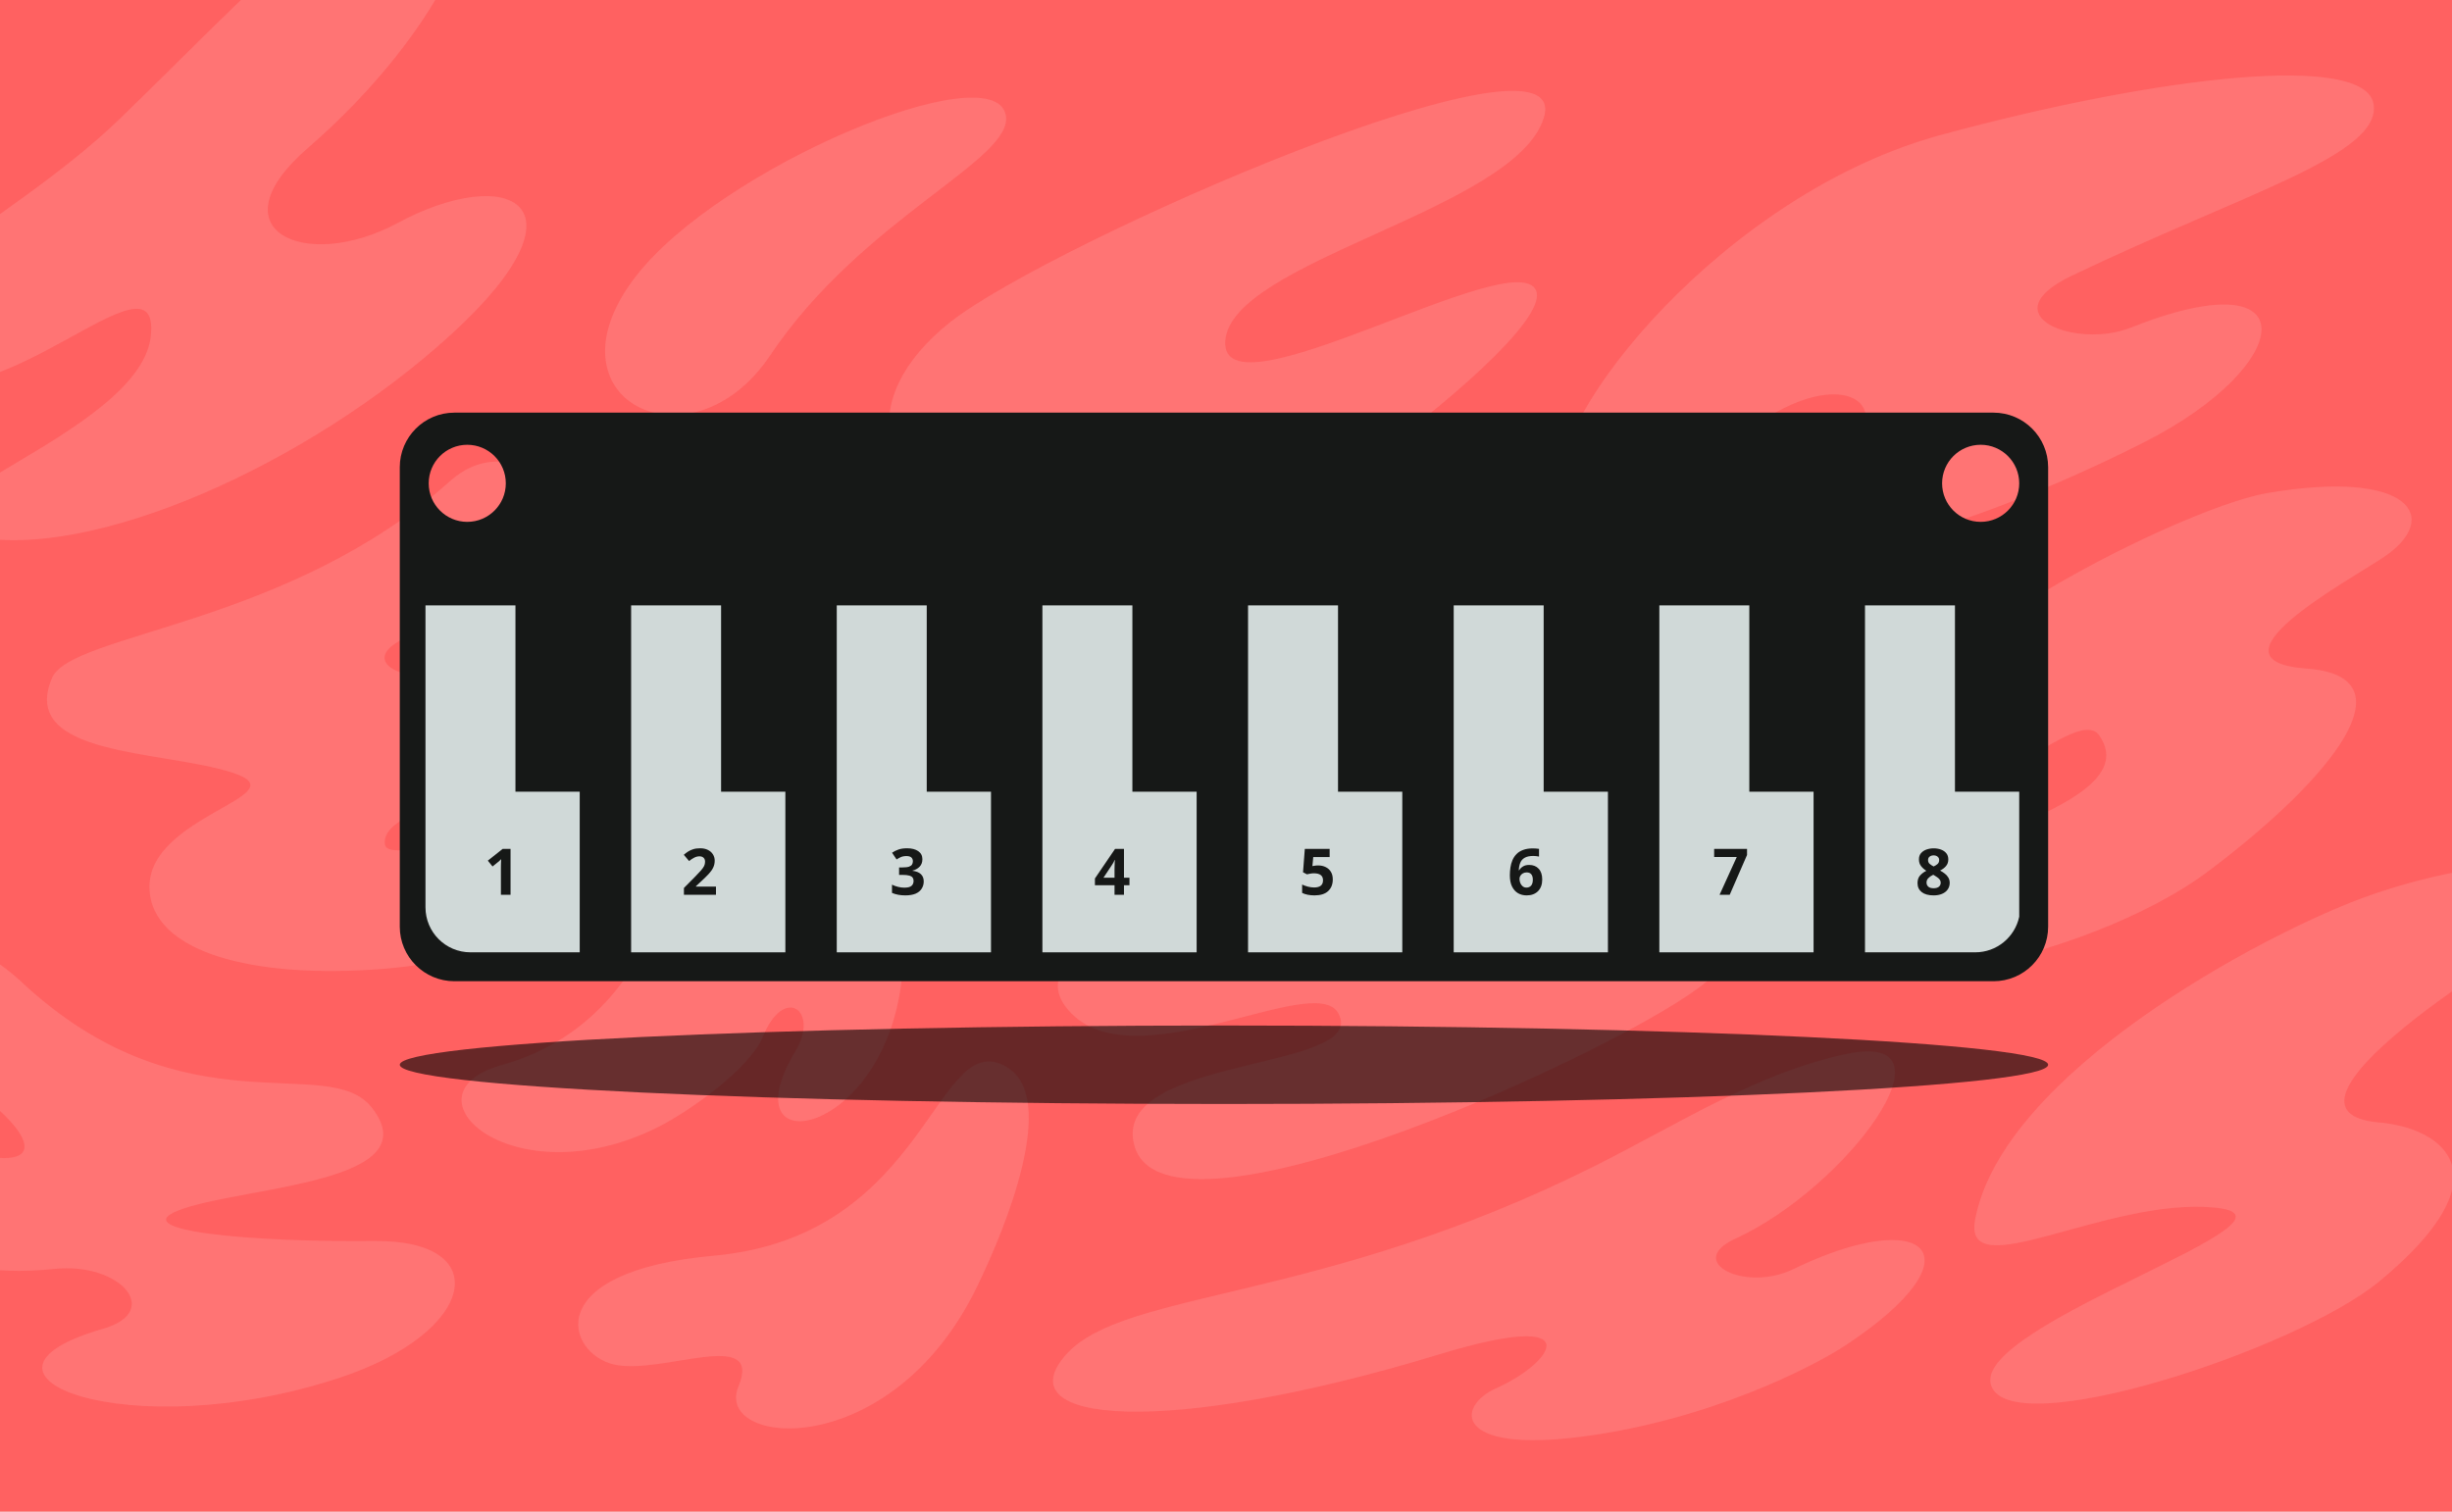
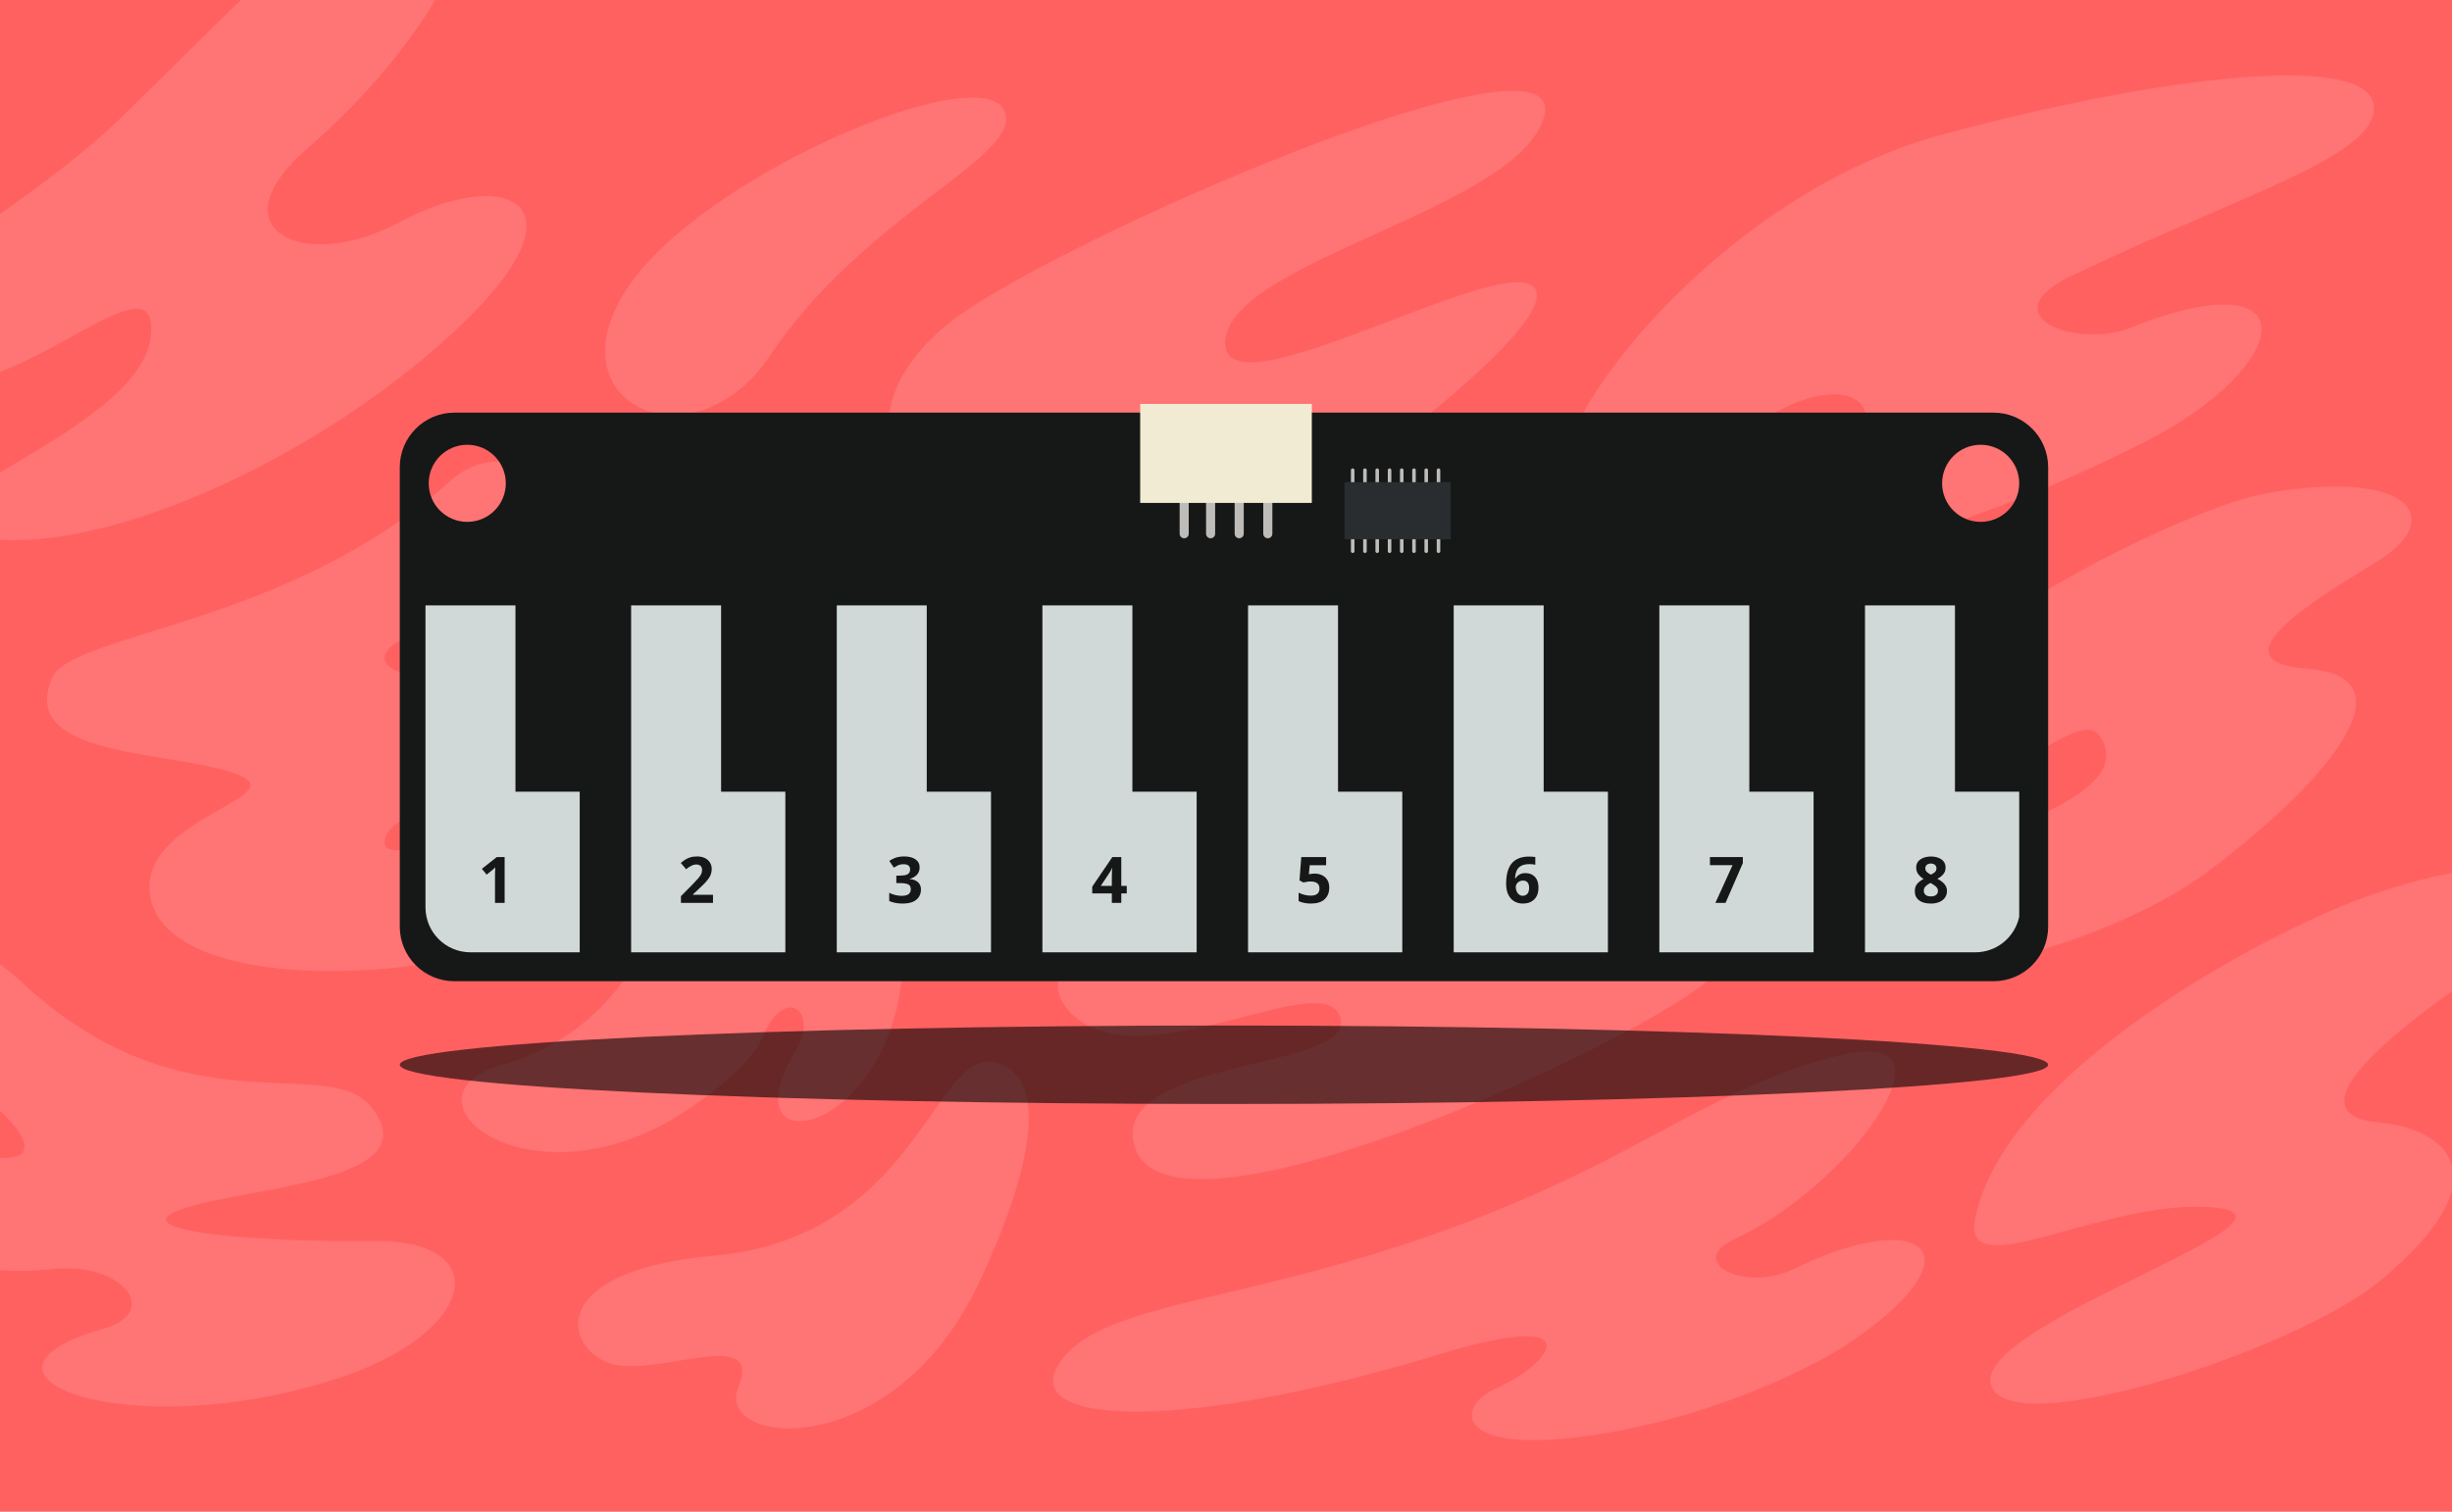
<svg xmlns="http://www.w3.org/2000/svg" width="600" height="370" viewBox="0 0 600 370">
  <path id="path1" fill="#ff6161" stroke="none" d="M 2e-05 370 L 2e-05 0 L 600 0 C 600 0 600 162.245 600 229.4 C 600 281.974 600 370 600 370 Z" />
  <g id="g1">
    <path id="path2" fill="#ffffff" fill-opacity="0.733" fill-rule="evenodd" stroke="none" opacity="0.1" d="M 377.769 28.817 C 370.871 51.421 301.084 63.779 299.821 83.493 C 298.557 103.208 370.698 59.486 375.858 71.07 C 381.018 82.654 301.354 141.167 259.192 158.272 C 233.786 168.578 213.743 154.013 242.995 131.47 C 262.566 116.388 253.355 103.429 235.348 112.293 C 217.34 121.159 207.76 98.295 232.637 78.755 C 257.514 59.215 385.572 3.236 377.769 28.817 Z M 188.434 87.018 C 169.115 115.842 132.183 97.861 155.591 67.635 C 176.305 40.896 242.835 13.182 246.086 28.065 C 248.473 38.995 211.162 53.105 188.434 87.018 Z M 29.561 28.845 C 61.01 -1.664 87.575 -31.399 106.282 -30.479 C 125.719 -29.523 108.358 7.676 75.355 36.211 C 51.973 56.429 74.807 66.688 97.231 54.617 C 124.329 40.029 145.452 49.79 110.479 81.776 C 75.506 113.763 22.403 137.301 -6.564 131.266 C -35.528 125.231 34.122 106.798 36.886 82.382 C 39.601 58.39 -2.64 106.824 -24.665 90.712 C -46.042 75.075 0.352 57.179 29.562 28.845 Z M 382.017 119.552 C 378.466 102.18 421.812 47.446 474.969 33.016 C 528.401 18.511 578.637 12.871 580.792 25.416 C 582.932 37.888 549.043 47.309 506.943 67.494 C 486.588 77.252 508.123 85.476 521.374 80.204 C 565.202 62.772 561.778 89.412 524.774 108.194 C 495.859 122.871 471.402 130.57 456.913 134.102 C 435.899 139.225 431.519 125.652 443.517 117.993 C 466.935 103.042 455.674 89.242 434.711 100.843 C 421.433 108.191 387.763 147.649 382.017 119.552 Z M 362.46 134.48 C 374.886 129.506 378.11 138.623 378.11 145.988 C 378.11 153.356 365.682 156.117 358.776 151.974 C 351.871 147.831 353.806 137.942 362.46 134.48 Z M 12.756 165.901 C 17.496 154.932 70.628 153.179 110.137 117.747 C 124.352 104.999 141.776 120.571 137.64 132.521 C 133.506 144.471 120.872 147.62 101.096 155.309 C 81.323 162.998 106.467 173.247 139.094 157.851 C 157.757 149.046 177.754 163.889 155.219 179.175 C 136.384 191.951 92.984 195.614 94.17 206.573 C 94.826 212.659 126.331 198.018 132.056 211.139 C 136.815 222.043 125.537 234.574 94.023 237.118 C 61.916 239.71 36.946 233.107 36.573 217.334 C 36.149 199.478 73.818 194.639 56.893 189.119 C 39.874 183.571 4.403 185.239 12.756 165.902 Z M 203.452 127.69 C 209.797 132.102 209.994 137.729 203.25 145.535 C 194.506 155.658 179.914 155.187 175.628 151.485 C 171.343 147.783 181.031 138.196 184.73 132.673 C 188.43 127.151 195.282 122.01 203.452 127.69 Z M 203.062 188.502 C 240.682 179.508 261.85 194.586 253.424 204.887 C 244.322 216.011 222.536 215.986 220.825 237.765 C 217.625 278.517 177.539 285.728 194.643 257.278 C 200.635 247.31 191.837 240.994 186.68 253.738 C 183.566 261.429 168.798 271.984 160.994 275.887 C 125.574 293.595 97.333 267.866 122.667 260.716 C 139.151 256.063 153.961 244.874 163.421 219.249 C 168.46 205.594 186.538 192.453 203.062 188.502 Z M 90.97 271.083 C 105.23 289.314 61.176 290.332 44.907 295.809 C 28.637 301.286 62.164 304.066 91.659 303.76 C 121.156 303.453 116.692 326.106 83.167 337.203 C 31.659 354.25 -14.257 336.547 25.212 325.236 C 39.932 321.015 29.469 308.84 13.13 310.596 C -17.724 313.913 -40.593 298.684 -35.401 286.787 C -29.541 273.36 -15.041 282.399 -0.377 283.402 C 14.286 284.407 1.594 270.034 -17.394 260.138 C -50.008 243.14 -22.724 214.227 5.282 240.365 C 45.183 277.606 80.293 257.433 90.969 271.083 Z M 238.911 315.28 C 217.856 358.275 174.627 354.051 180.696 339.375 C 186.764 324.699 161.801 336.655 150.238 333.979 C 138.676 331.306 131.82 311.206 174.753 307.338 C 227.648 302.568 228.885 250.392 246.549 261.287 C 258.696 268.776 246.716 299.343 238.911 315.281 Z M 554.693 120.707 C 589.957 114.646 597.767 126.789 583.085 136.508 C 573.981 142.536 538.527 161.762 564.421 163.645 C 590.318 165.529 571.018 190.15 540.606 213.071 C 510.195 235.993 443.754 248.376 446.657 229.045 C 449.562 209.715 527.801 200.44 513.712 180.04 C 507.593 171.179 477.666 207.929 464.38 186.784 C 451.093 165.638 532.586 124.504 554.692 120.707 Z M 325.17 156.931 C 336.426 147.402 359.446 161.163 338.74 180.047 C 333.947 184.418 321.628 188.604 328.988 192.918 C 351.223 205.951 418.992 138.253 430.203 160.463 C 435.593 171.143 408.565 195.027 379.063 209.947 C 357.284 220.961 365.225 241.139 397.55 221.258 C 429.876 201.376 435.58 224.811 417.673 240.192 C 399.767 255.571 285.365 308.837 277.571 280.371 C 271.504 258.232 335.421 262.287 327.467 247.983 C 321.628 237.487 277.176 265.357 261.441 247.257 C 246.212 229.744 303.216 218.141 299.566 207.64 C 296.684 199.354 269.407 211.029 268.879 190.744 C 268.47 175.023 297.927 179.987 325.169 156.931 Z M 483.315 298.456 C 490.158 262.459 553.563 228.9 577.89 219.877 C 616.167 205.685 656.164 210.416 633.585 222.028 C 611.007 233.642 551.657 272.099 582.204 274.738 C 597.239 276.037 614.232 287.191 582.204 313.644 C 561.874 330.438 491.017 353.644 487.147 338.806 C 483.277 323.967 568.428 298.16 541.98 295.578 C 515.532 292.998 480.117 315.289 483.315 298.456 Z M 389.946 285.535 C 410.606 275.208 429.712 262.701 451.706 257.98 C 480.389 251.824 452.098 290.634 424.563 303.225 C 412.231 308.863 426.998 316.378 438.865 310.617 C 471.112 294.963 485.137 306.989 451.836 329.136 C 443.557 334.643 417.977 347.68 386.917 351.662 C 355.561 355.685 356.376 344.141 366.079 339.814 C 380.032 333.592 389.59 320.103 352.18 331.496 C 285.306 351.861 245.691 348.47 260.915 331.496 C 275.134 315.645 323.071 318.961 389.946 285.535 Z" />
    <path id="path3" fill="#ffffff" fill-opacity="0.541" fill-rule="evenodd" stroke="none" opacity="0.1" d="M 377.769 28.817 C 370.871 51.421 301.084 63.779 299.821 83.493 C 298.557 103.208 370.698 59.486 375.858 71.07 C 381.018 82.654 301.354 141.167 259.192 158.272 C 233.786 168.578 213.743 154.013 242.995 131.47 C 262.566 116.388 253.355 103.429 235.348 112.293 C 217.34 121.159 207.76 98.295 232.637 78.755 C 257.514 59.215 385.572 3.236 377.769 28.817 Z M 188.434 87.018 C 169.115 115.842 132.183 97.861 155.591 67.635 C 176.305 40.896 242.835 13.182 246.086 28.065 C 248.473 38.995 211.162 53.105 188.434 87.018 Z M 29.561 28.845 C 61.01 -1.664 87.575 -31.399 106.282 -30.479 C 125.719 -29.523 108.358 7.676 75.355 36.211 C 51.973 56.429 74.807 66.688 97.231 54.617 C 124.329 40.029 145.452 49.79 110.479 81.776 C 75.506 113.763 22.403 137.301 -6.564 131.266 C -35.528 125.231 34.122 106.798 36.886 82.382 C 39.601 58.39 -2.64 106.824 -24.665 90.712 C -46.042 75.075 0.352 57.179 29.562 28.845 Z M 382.017 119.552 C 378.466 102.18 421.812 47.446 474.969 33.016 C 528.401 18.511 578.637 12.871 580.792 25.416 C 582.932 37.888 549.043 47.309 506.943 67.494 C 486.588 77.252 508.123 85.476 521.374 80.204 C 565.202 62.772 561.778 89.412 524.774 108.194 C 495.859 122.871 471.402 130.57 456.913 134.102 C 435.899 139.225 431.519 125.652 443.517 117.993 C 466.935 103.042 455.674 89.242 434.711 100.843 C 421.433 108.191 387.763 147.649 382.017 119.552 Z M 362.46 134.48 C 374.886 129.506 378.11 138.623 378.11 145.988 C 378.11 153.356 365.682 156.117 358.776 151.974 C 351.871 147.831 353.806 137.942 362.46 134.48 Z M 12.756 165.901 C 17.496 154.932 70.628 153.179 110.137 117.747 C 124.352 104.999 141.776 120.571 137.64 132.521 C 133.506 144.471 120.872 147.62 101.096 155.309 C 81.323 162.998 106.467 173.247 139.094 157.851 C 157.757 149.046 177.754 163.889 155.219 179.175 C 136.384 191.951 92.984 195.614 94.17 206.573 C 94.826 212.659 126.331 198.018 132.056 211.139 C 136.815 222.043 125.537 234.574 94.023 237.118 C 61.916 239.71 36.946 233.107 36.573 217.334 C 36.149 199.478 73.818 194.639 56.893 189.119 C 39.874 183.571 4.403 185.239 12.756 165.902 Z M 203.452 127.69 C 209.797 132.102 209.994 137.729 203.25 145.535 C 194.506 155.658 179.914 155.187 175.628 151.485 C 171.343 147.783 181.031 138.196 184.73 132.673 C 188.43 127.151 195.282 122.01 203.452 127.69 Z M 203.062 188.502 C 240.682 179.508 261.85 194.586 253.424 204.887 C 244.322 216.011 222.536 215.986 220.825 237.765 C 217.625 278.517 177.539 285.728 194.643 257.278 C 200.635 247.31 191.837 240.994 186.68 253.738 C 183.566 261.429 168.798 271.984 160.994 275.887 C 125.574 293.595 97.333 267.866 122.667 260.716 C 139.151 256.063 153.961 244.874 163.421 219.249 C 168.46 205.594 186.538 192.453 203.062 188.502 Z M 90.97 271.083 C 105.23 289.314 61.176 290.332 44.907 295.809 C 28.637 301.286 62.164 304.066 91.659 303.76 C 121.156 303.453 116.692 326.106 83.167 337.203 C 31.659 354.25 -14.257 336.547 25.212 325.236 C 39.932 321.015 29.469 308.84 13.13 310.596 C -17.724 313.913 -40.593 298.684 -35.401 286.787 C -29.541 273.36 -15.041 282.399 -0.377 283.402 C 14.286 284.407 1.594 270.034 -17.394 260.138 C -50.008 243.14 -22.724 214.227 5.282 240.365 C 45.183 277.606 80.293 257.433 90.969 271.083 Z M 238.911 315.28 C 217.856 358.275 174.627 354.051 180.696 339.375 C 186.764 324.699 161.801 336.655 150.238 333.979 C 138.676 331.306 131.82 311.206 174.753 307.338 C 227.648 302.568 228.885 250.392 246.549 261.287 C 258.696 268.776 246.716 299.343 238.911 315.281 Z M 554.693 120.707 C 589.957 114.646 597.767 126.789 583.085 136.508 C 573.981 142.536 538.527 161.762 564.421 163.645 C 590.318 165.529 571.018 190.15 540.606 213.071 C 510.195 235.993 443.754 248.376 446.657 229.045 C 449.562 209.715 527.801 200.44 513.712 180.04 C 507.593 171.179 477.666 207.929 464.38 186.784 C 451.093 165.638 532.586 124.504 554.692 120.707 Z M 325.17 156.931 C 336.426 147.402 359.446 161.163 338.74 180.047 C 333.947 184.418 321.628 188.604 328.988 192.918 C 351.223 205.951 418.992 138.253 430.203 160.463 C 435.593 171.143 408.565 195.027 379.063 209.947 C 357.284 220.961 365.225 241.139 397.55 221.258 C 429.876 201.376 435.58 224.811 417.673 240.192 C 399.767 255.571 285.365 308.837 277.571 280.371 C 271.504 258.232 335.421 262.287 327.467 247.983 C 321.628 237.487 277.176 265.357 261.441 247.257 C 246.212 229.744 303.216 218.141 299.566 207.64 C 296.684 199.354 269.407 211.029 268.879 190.744 C 268.47 175.023 297.927 179.987 325.169 156.931 Z M 483.315 298.456 C 490.158 262.459 553.563 228.9 577.89 219.877 C 616.167 205.685 656.164 210.416 633.585 222.028 C 611.007 233.642 551.657 272.099 582.204 274.738 C 597.239 276.037 614.232 287.191 582.204 313.644 C 561.874 330.438 491.017 353.644 487.147 338.806 C 483.277 323.967 568.428 298.16 541.98 295.578 C 515.532 292.998 480.117 315.289 483.315 298.456 Z M 389.946 285.535 C 410.606 275.208 429.712 262.701 451.706 257.98 C 480.389 251.824 452.098 290.634 424.563 303.225 C 412.231 308.863 426.998 316.378 438.865 310.617 C 471.112 294.963 485.137 306.989 451.836 329.136 C 443.557 334.643 417.977 347.68 386.917 351.662 C 355.561 355.685 356.376 344.141 366.079 339.814 C 380.032 333.592 389.59 320.103 352.18 331.496 C 285.306 351.861 245.691 348.47 260.915 331.496 C 275.134 315.645 323.071 318.961 389.946 285.535 Z" />
  </g>
  <g id="g2">
    <path id="path179-" fill="#000000" fill-opacity="0.596" fill-rule="evenodd" stroke="none" d="M 501.176 260.611 C 501.176 255.307 410.882 251.007 299.5 251.007 C 188.118 251.007 97.824 255.307 97.824 260.611 C 97.824 265.915 188.118 270.214 299.5 270.214 C 410.882 270.214 501.176 265.915 501.176 260.611 Z" />
    <path id="path4" fill="#161817" fill-rule="evenodd" stroke="none" d="M 97.824 226.802 C 97.824 234.184 103.809 240.168 111.191 240.168 L 487.809 240.168 C 495.191 240.168 501.176 234.184 501.176 226.802 L 501.176 114.366 C 501.176 106.984 495.191 101 487.809 101 L 111.191 101 C 103.809 101 97.824 106.984 97.824 114.366 L 97.824 226.802 Z M 123.771 118.298 C 123.771 113.087 119.547 108.863 114.336 108.863 C 109.125 108.863 104.901 113.087 104.901 118.298 C 104.901 123.509 109.125 127.733 114.336 127.733 C 119.547 127.733 123.771 123.509 123.771 118.298 Z M 484.664 108.863 C 489.875 108.863 494.099 113.087 494.099 118.298 C 494.099 123.509 489.875 127.733 484.664 127.733 C 479.453 127.733 475.229 123.509 475.229 118.298 C 475.229 113.087 479.453 108.863 484.664 108.863 Z" />
    <g id="g3">
      <path id="-" fill="#d0d9d8" fill-rule="evenodd" stroke="none" d="M 115.122 233.092 C 109.043 233.092 104.115 228.163 104.115 222.084 L 104.115 148.176 L 126.13 148.176 L 126.13 193.779 L 141.855 193.779 L 141.855 233.092 L 115.122 233.092 Z" />
      <path id="path5" fill="#d0d9d8" fill-rule="evenodd" stroke="none" d="M 192.176 233.092 L 154.435 233.092 L 154.435 148.176 L 176.45 148.176 L 176.45 193.779 L 192.176 193.779 L 192.176 233.092 Z" />
      <path id="path6" fill="#d0d9d8" fill-rule="evenodd" stroke="none" d="M 242.496 233.092 L 204.756 233.092 L 204.756 148.176 L 226.771 148.176 L 226.771 193.779 L 242.496 193.779 L 242.496 233.092 Z" />
      <path id="--2" fill="#d0d9d8" fill-rule="evenodd" stroke="none" d="M 292.817 233.092 L 255.076 233.092 L 255.076 148.176 L 277.092 148.176 L 277.092 193.779 L 292.817 193.779 L 292.817 233.092 Z" />
      <path id="--3" fill="#d0d9d8" fill-rule="evenodd" stroke="none" d="M 343.137 233.092 L 305.397 233.092 L 305.397 148.176 L 327.412 148.176 L 327.412 193.779 L 343.137 193.779 L 343.137 233.092 Z" />
      <path id="--4" fill="#d0d9d8" fill-rule="evenodd" stroke="none" d="M 393.458 233.092 L 355.718 233.092 L 355.718 148.176 L 377.733 148.176 L 377.733 193.779 L 393.458 193.779 L 393.458 233.092 Z" />
      <path id="--5" fill="#d0d9d8" fill-rule="evenodd" stroke="none" d="M 443.779 233.092 L 406.038 233.092 L 406.038 148.176 L 428.053 148.176 L 428.053 193.779 L 443.779 193.779 L 443.779 233.092 Z" />
      <path id="path7" fill="#d0d9d8" fill-rule="evenodd" stroke="none" d="M 483.331 233.092 L 456.359 233.092 L 456.359 148.176 L 478.374 148.176 L 478.374 193.779 L 494.099 193.779 L 494.099 224.38 C 493.043 229.357 488.623 233.092 483.331 233.092 Z" />
-       <text id="1" xml:space="preserve" x="118.445" y="219" font-family="Yuanti SC" font-size="15.725" font-weight="700" fill="#161817">1</text>
-       <text id="2" xml:space="preserve" x="166.731" y="219" font-family="Yuanti SC" font-size="15.725" font-weight="700" fill="#161817">2</text>
-       <text id="3" xml:space="preserve" x="217.676" y="219" font-family="Yuanti SC" font-size="15.725" font-weight="700" fill="#161817">3</text>
-       <text id="4" xml:space="preserve" x="267.66" y="219" font-family="Yuanti SC" font-size="15.725" font-weight="700" fill="#161817">4</text>
-       <text id="5" xml:space="preserve" x="317.864" y="219" font-family="Yuanti SC" font-size="15.725" font-weight="700" fill="#161817">5</text>
-       <text id="6" xml:space="preserve" x="368.911" y="219" font-family="Yuanti SC" font-size="15.725" font-weight="700" fill="#161817">6</text>
-       <text id="7" xml:space="preserve" x="419.029" y="219" font-family="Yuanti SC" font-size="15.725" font-weight="700" fill="#161817">7</text>
-       <text id="8" xml:space="preserve" x="468.668" y="219" font-family="Yuanti SC" font-size="15.725" font-weight="700" fill="#161817">8</text>
+       <text id="1" xml:space="preserve" x="117" y="221" font-family="Yuanti SC" font-size="15.725" font-weight="700" fill="#161817">1</text>
+       <text id="2" xml:space="preserve" x="166" y="221" font-family="Yuanti SC" font-size="15.725" font-weight="700" fill="#161817">2</text>
+       <text id="3" xml:space="preserve" x="217" y="221" font-family="Yuanti SC" font-size="15.725" font-weight="700" fill="#161817">3</text>
+       <text id="4" xml:space="preserve" x="267" y="221" font-family="Yuanti SC" font-size="15.725" font-weight="700" fill="#161817">4</text>
+       <text id="5" xml:space="preserve" x="317" y="221" font-family="Yuanti SC" font-size="15.725" font-weight="700" fill="#161817">5</text>
+       <text id="6" xml:space="preserve" x="368" y="221" font-family="Yuanti SC" font-size="15.725" font-weight="700" fill="#161817">6</text>
+       <text id="7" xml:space="preserve" x="418" y="221" font-family="Yuanti SC" font-size="15.725" font-weight="700" fill="#161817">7</text>
+       <text id="8" xml:space="preserve" x="468" y="221" font-family="Yuanti SC" font-size="15.725" font-weight="700" fill="#161817">8</text>
    </g>
  </g>
+   <g id="g4">
+     <path id="path8" fill="none" stroke="#bebcb8" stroke-width="2.225" stroke-linecap="round" stroke-linejoin="round" d="M 310.231 119.327 L 310.231 130.635" />
+     <path id="path9" fill="none" stroke="#bebcb8" stroke-width="2.225" stroke-linecap="round" stroke-linejoin="round" d="M 303.231 119.327 L 303.231 130.635" />
+     <path id="path10" fill="none" stroke="#bebcb8" stroke-width="2.225" stroke-linecap="round" stroke-linejoin="round" d="M 296.231 119.327 L 296.231 130.635" />
+     <path id="path11" fill="none" stroke="#bebcb8" stroke-width="2.225" stroke-linecap="round" stroke-linejoin="round" d="M 289.769 119.327 L 289.769 130.635" />
+     <path id="path12" fill="#f1ebd3" fill-rule="evenodd" stroke="none" d="M 279 98.865 L 279 123.096 L 321 123.096 L 321 98.865 Z" />
+   </g>
+   <g id="g5">
+     <path id="--8" fill="none" stroke="#bebcb8" stroke-width="0.866" stroke-linecap="round" stroke-linejoin="round" d="M 331 118.018 L 331 115.078" />
+     <path id="--9" fill="none" stroke="#bebcb8" stroke-width="0.866" stroke-linecap="round" stroke-linejoin="round" d="M 334 118.018 L 334 115.078" />
+     <path id="--10" fill="none" stroke="#bebcb8" stroke-width="0.866" stroke-linecap="round" stroke-linejoin="round" d="M 337 118.018 L 337 115.078" />
+     <path id="--11" fill="none" stroke="#bebcb8" stroke-width="0.866" stroke-linecap="round" stroke-linejoin="round" d="M 340.025 118.018 L 340.025 115.078" />
+     <path id="--15" fill="none" stroke="#bebcb8" stroke-width="0.866" stroke-linecap="round" stroke-linejoin="round" d="M 331 134.922 L 331 131.982" />
+     <path id="--14" fill="none" stroke="#bebcb8" stroke-width="0.866" stroke-linecap="round" stroke-linejoin="round" d="M 334 134.922 L 334 131.982" />
+     <path id="--13" fill="none" stroke="#bebcb8" stroke-width="0.866" stroke-linecap="round" stroke-linejoin="round" d="M 337 134.922 L 337 131.982" />
+     <path id="--12" fill="none" stroke="#bebcb8" stroke-width="0.866" stroke-linecap="round" stroke-linejoin="round" d="M 340.025 134.922 L 340.025 131.982" />
+     <path id="--23" fill="none" stroke="#bebcb8" stroke-width="0.866" stroke-linecap="round" stroke-linejoin="round" d="M 343 118.018 L 343 115.078" />
+     <path id="--22" fill="none" stroke="#bebcb8" stroke-width="0.866" stroke-linecap="round" stroke-linejoin="round" d="M 346 118.018 L 346 115.078" />
+     <path id="--21" fill="none" stroke="#bebcb8" stroke-width="0.866" stroke-linecap="round" stroke-linejoin="round" d="M 348.992 118.018 L 348.992 115.078" />
+     <path id="--20" fill="none" stroke="#bebcb8" stroke-width="0.866" stroke-linecap="round" stroke-linejoin="round" d="M 352 118.018 L 352 115.078" />
+     <path id="--19" fill="none" stroke="#bebcb8" stroke-width="0.866" stroke-linecap="round" stroke-linejoin="round" d="M 343 134.922 L 343 131.982" />
+     <path id="--18" fill="none" stroke="#bebcb8" stroke-width="0.866" stroke-linecap="round" stroke-linejoin="round" d="M 346 134.922 L 346 131.982" />
+     <path id="--17" fill="none" stroke="#bebcb8" stroke-width="0.866" stroke-linecap="round" stroke-linejoin="round" d="M 348.992 134.922 L 348.992 131.982" />
+     <path id="--16" fill="none" stroke="#bebcb8" stroke-width="0.866" stroke-linecap="round" stroke-linejoin="round" d="M 352 134.922 L 352 131.982" />
+     <path id="path13" fill="#292d2f" fill-rule="evenodd" stroke="none" d="M 329 131.982 L 355 131.982 L 355 118.018 L 329 118.018 Z" />
+   </g>
</svg>
